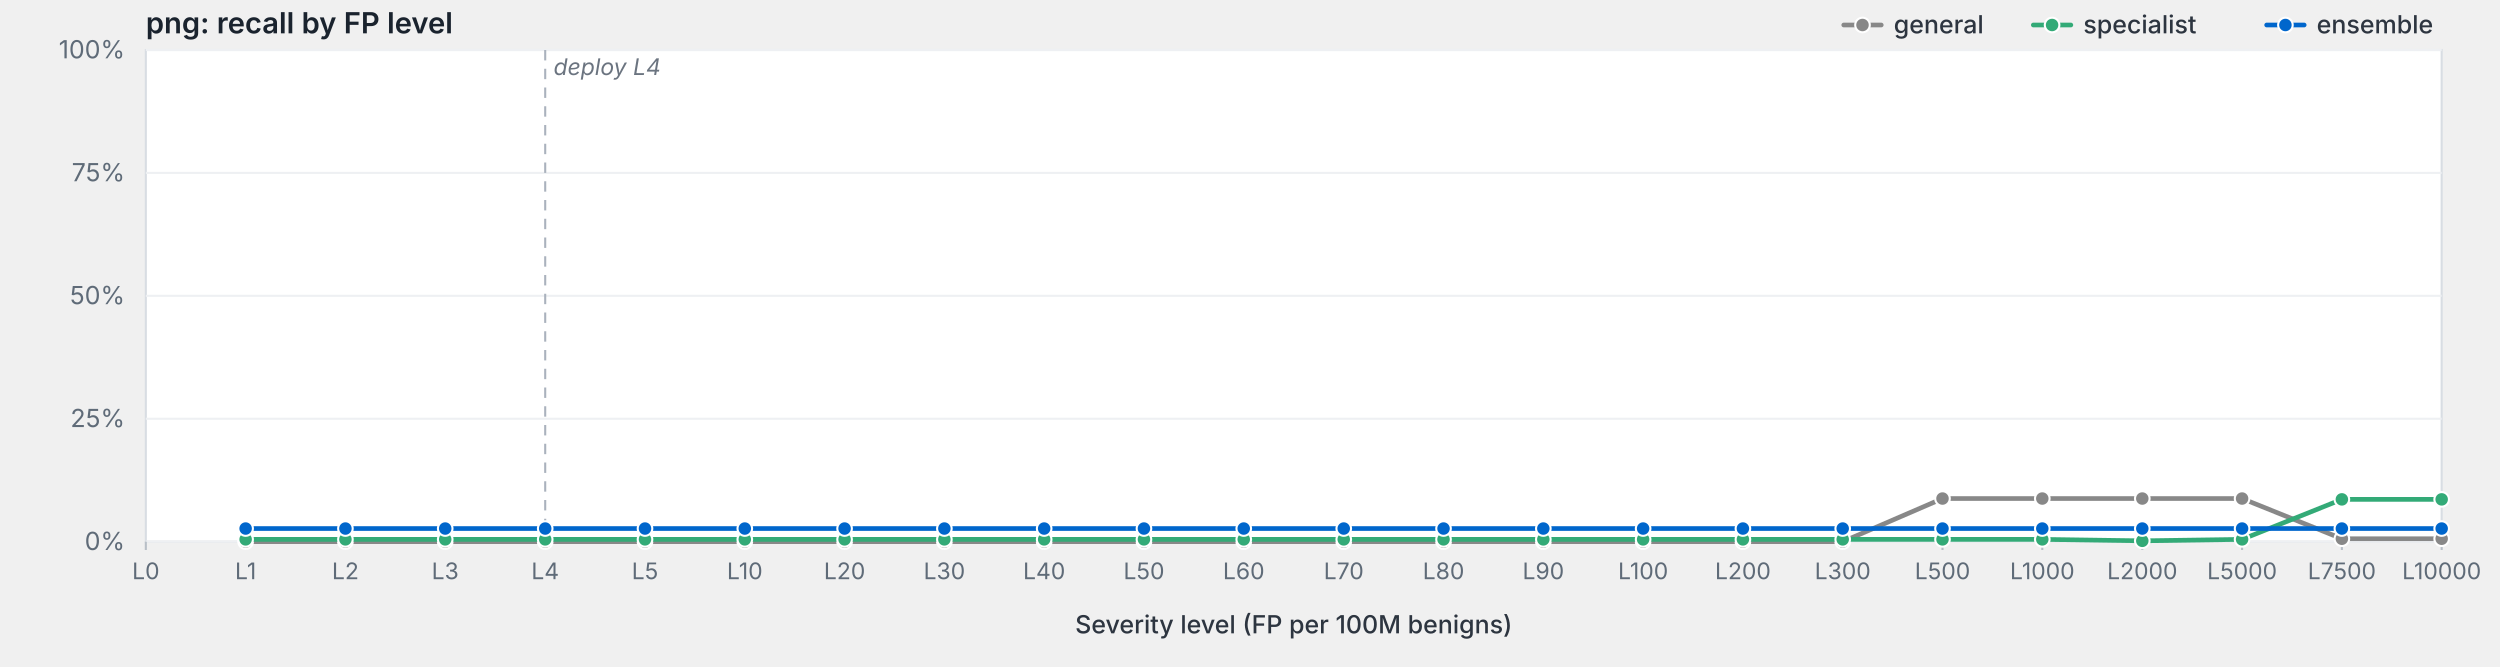
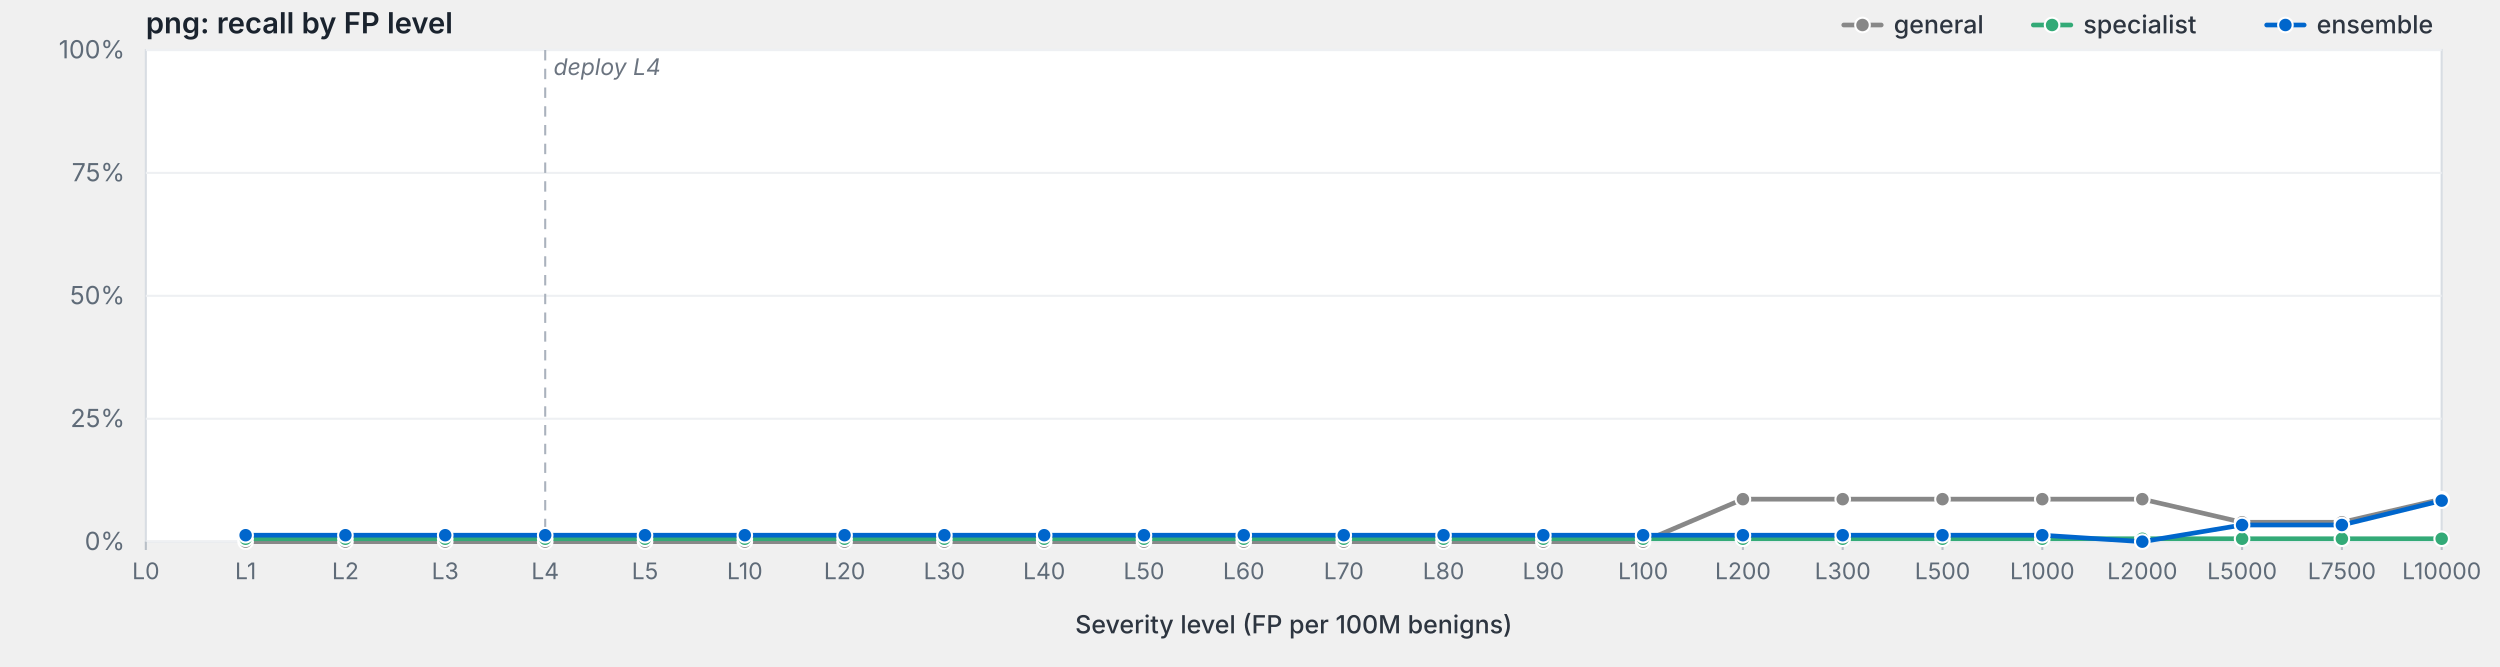
<svg xmlns="http://www.w3.org/2000/svg" viewBox="0 0 1200 320" width="1200" height="320" preserveAspectRatio="xMidYMid meet" role="img" aria-label="png: recall by FP level">
  <style>svg { background: #fdfdfd; }.frame { fill: #fff; stroke: #d8dde3; stroke-width: 1; }.grid { stroke: #eef0f3; stroke-width: 1; }.tick { stroke: #b8bfc7; stroke-width: 1; }.axis-label { fill: #5f6b78; font-family: -apple-system, BlinkMacSystemFont, "Segoe UI", system-ui, sans-serif; font-size: 12px; }.x-label { fill: #5f6b78; font-family: -apple-system, BlinkMacSystemFont, "Segoe UI", system-ui, sans-serif; font-size: 11px; }.axis-title { fill: #2d3540; font-family: -apple-system, BlinkMacSystemFont, "Segoe UI", system-ui, sans-serif; font-size: 12px; font-weight: 500; }.title { fill: #1a232e; font-family: -apple-system, BlinkMacSystemFont, "Segoe UI", system-ui, sans-serif; font-size: 14px; font-weight: 600; }.deploy-marker { stroke: #aab2bd; stroke-width: 1; stroke-dasharray: 5,4; }.deploy-label { fill: #6b7480; font-family: -apple-system, BlinkMacSystemFont, "Segoe UI", system-ui, sans-serif; font-size: 11px; font-style: italic; }.curve { fill: none; stroke-width: 2.25; stroke-linejoin: round; stroke-linecap: round; }.marker { stroke: #fff; stroke-width: 1; }.legend-text { fill: #2d3540; font-family: -apple-system, BlinkMacSystemFont, "Segoe UI", system-ui, sans-serif; font-size: 12px; font-weight: 500; }</style>
  <text class="title" x="70" y="16">png: recall by FP level</text>
  <rect class="frame" x="70" y="24" width="1102" height="236" />
  <line class="grid" x1="70" y1="260.0" x2="1172" y2="260.0" />
  <text class="axis-label" x="60" y="264.0" text-anchor="end">0%</text>
  <line class="grid" x1="70" y1="201.0" x2="1172" y2="201.0" />
  <text class="axis-label" x="60" y="205.0" text-anchor="end">25%</text>
  <line class="grid" x1="70" y1="142.0" x2="1172" y2="142.0" />
  <text class="axis-label" x="60" y="146.0" text-anchor="end">50%</text>
  <line class="grid" x1="70" y1="83.0" x2="1172" y2="83.0" />
  <text class="axis-label" x="60" y="87.0" text-anchor="end">75%</text>
  <line class="grid" x1="70" y1="24.0" x2="1172" y2="24.0" />
  <text class="axis-label" x="60" y="28.0" text-anchor="end">100%</text>
  <line class="deploy-marker" x1="261.7" y1="24" x2="261.7" y2="260" />
  <text class="deploy-label" x="265.7" y="36" text-anchor="start">deploy L4</text>
  <line class="tick" x1="70.0" y1="260" x2="70.0" y2="264" />
  <text class="x-label" x="70.0" y="278" text-anchor="middle">L0</text>
  <line class="tick" x1="117.9" y1="260" x2="117.9" y2="264" />
  <text class="x-label" x="117.9" y="278" text-anchor="middle">L1</text>
  <line class="tick" x1="165.8" y1="260" x2="165.8" y2="264" />
  <text class="x-label" x="165.8" y="278" text-anchor="middle">L2</text>
  <line class="tick" x1="213.7" y1="260" x2="213.7" y2="264" />
  <text class="x-label" x="213.7" y="278" text-anchor="middle">L3</text>
  <line class="tick" x1="261.7" y1="260" x2="261.7" y2="264" />
  <text class="x-label" x="261.7" y="278" text-anchor="middle">L4</text>
  <line class="tick" x1="309.6" y1="260" x2="309.6" y2="264" />
  <text class="x-label" x="309.6" y="278" text-anchor="middle">L5</text>
  <line class="tick" x1="357.5" y1="260" x2="357.5" y2="264" />
  <text class="x-label" x="357.5" y="278" text-anchor="middle">L10</text>
  <line class="tick" x1="405.4" y1="260" x2="405.4" y2="264" />
  <text class="x-label" x="405.4" y="278" text-anchor="middle">L20</text>
  <line class="tick" x1="453.3" y1="260" x2="453.3" y2="264" />
  <text class="x-label" x="453.3" y="278" text-anchor="middle">L30</text>
  <line class="tick" x1="501.2" y1="260" x2="501.2" y2="264" />
  <text class="x-label" x="501.2" y="278" text-anchor="middle">L40</text>
  <line class="tick" x1="549.1" y1="260" x2="549.1" y2="264" />
  <text class="x-label" x="549.1" y="278" text-anchor="middle">L50</text>
  <line class="tick" x1="597.0" y1="260" x2="597.0" y2="264" />
  <text class="x-label" x="597.0" y="278" text-anchor="middle">L60</text>
  <line class="tick" x1="645.0" y1="260" x2="645.0" y2="264" />
  <text class="x-label" x="645.0" y="278" text-anchor="middle">L70</text>
  <line class="tick" x1="692.9" y1="260" x2="692.9" y2="264" />
  <text class="x-label" x="692.9" y="278" text-anchor="middle">L80</text>
  <line class="tick" x1="740.8" y1="260" x2="740.8" y2="264" />
  <text class="x-label" x="740.8" y="278" text-anchor="middle">L90</text>
  <line class="tick" x1="788.7" y1="260" x2="788.7" y2="264" />
  <text class="x-label" x="788.7" y="278" text-anchor="middle">L100</text>
  <line class="tick" x1="836.6" y1="260" x2="836.6" y2="264" />
  <text class="x-label" x="836.6" y="278" text-anchor="middle">L200</text>
  <line class="tick" x1="884.5" y1="260" x2="884.5" y2="264" />
  <text class="x-label" x="884.5" y="278" text-anchor="middle">L300</text>
  <line class="tick" x1="932.4" y1="260" x2="932.4" y2="264" />
  <text class="x-label" x="932.4" y="278" text-anchor="middle">L500</text>
  <line class="tick" x1="980.3" y1="260" x2="980.3" y2="264" />
  <text class="x-label" x="980.3" y="278" text-anchor="middle">L1000</text>
  <line class="tick" x1="1028.3" y1="260" x2="1028.3" y2="264" />
  <text class="x-label" x="1028.3" y="278" text-anchor="middle">L2000</text>
  <line class="tick" x1="1076.2" y1="260" x2="1076.2" y2="264" />
  <text class="x-label" x="1076.2" y="278" text-anchor="middle">L5000</text>
  <line class="tick" x1="1124.1" y1="260" x2="1124.1" y2="264" />
  <text class="x-label" x="1124.1" y="278" text-anchor="middle">L7500</text>
  <line class="tick" x1="1172.0" y1="260" x2="1172.0" y2="264" />
  <text class="x-label" x="1172.0" y="278" text-anchor="middle">L10000</text>
  <text class="axis-title" x="621.0" y="304" text-anchor="middle">Severity level (FP per 100M benigns)</text>
-   <path class="curve" d="M117.9,260.0 L165.8,260.0 L213.7,260.0 L261.7,260.0 L309.6,260.0 L357.5,260.0 L405.4,260.0 L453.3,260.0 L501.2,260.0 L549.1,260.0 L597.0,260.0 L645.0,260.0 L692.9,260.0 L740.8,260.0 L788.7,260.0 L836.6,260.0 L884.5,260.0 L932.4,239.3 L980.3,239.3 L1028.3,239.3 L1076.2,239.3 L1124.1,258.6 L1172.0,258.6" stroke="#888" />
+   <path class="curve" d="M117.9,260.0 L165.8,260.0 L213.7,260.0 L261.7,260.0 L309.6,260.0 L357.5,260.0 L405.4,260.0 L453.3,260.0 L501.2,260.0 L549.1,260.0 L597.0,260.0 L645.0,260.0 L692.9,260.0 L740.8,260.0 L788.7,260.0 L836.6,239.6 L884.5,239.6 L932.4,239.6 L980.3,239.6 L1028.3,239.6 L1076.2,250.7 L1124.1,250.7 L1172.0,239.6" stroke="#888" />
  <circle class="marker" cx="117.9" cy="260.0" r="3.5" fill="#888" />
  <circle class="marker" cx="165.8" cy="260.0" r="3.5" fill="#888" />
  <circle class="marker" cx="213.7" cy="260.0" r="3.5" fill="#888" />
  <circle class="marker" cx="261.7" cy="260.0" r="3.5" fill="#888" />
  <circle class="marker" cx="309.6" cy="260.0" r="3.5" fill="#888" />
  <circle class="marker" cx="357.5" cy="260.0" r="3.5" fill="#888" />
  <circle class="marker" cx="405.4" cy="260.0" r="3.5" fill="#888" />
  <circle class="marker" cx="453.3" cy="260.0" r="3.5" fill="#888" />
  <circle class="marker" cx="501.2" cy="260.0" r="3.5" fill="#888" />
  <circle class="marker" cx="549.1" cy="260.0" r="3.5" fill="#888" />
  <circle class="marker" cx="597.0" cy="260.0" r="3.5" fill="#888" />
  <circle class="marker" cx="645.0" cy="260.0" r="3.5" fill="#888" />
  <circle class="marker" cx="692.9" cy="260.0" r="3.5" fill="#888" />
  <circle class="marker" cx="740.8" cy="260.0" r="3.5" fill="#888" />
  <circle class="marker" cx="788.7" cy="260.0" r="3.5" fill="#888" />
-   <circle class="marker" cx="836.6" cy="260.0" r="3.5" fill="#888" />
-   <circle class="marker" cx="884.5" cy="260.0" r="3.5" fill="#888" />
-   <circle class="marker" cx="932.4" cy="239.3" r="3.5" fill="#888" />
-   <circle class="marker" cx="980.3" cy="239.3" r="3.5" fill="#888" />
-   <circle class="marker" cx="1028.3" cy="239.3" r="3.5" fill="#888" />
-   <circle class="marker" cx="1076.2" cy="239.3" r="3.5" fill="#888" />
-   <circle class="marker" cx="1124.1" cy="258.6" r="3.5" fill="#888" />
-   <circle class="marker" cx="1172.0" cy="258.6" r="3.5" fill="#888" />
-   <path class="curve" d="M117.9,258.9 L165.8,258.9 L213.7,258.9 L261.7,258.9 L309.6,258.9 L357.5,258.9 L405.4,258.9 L453.3,258.9 L501.2,258.9 L549.1,258.9 L597.0,258.9 L645.0,258.9 L692.9,258.9 L740.8,258.9 L788.7,258.9 L836.6,258.9 L884.5,258.9 L932.4,258.9 L980.3,258.9 L1028.3,259.6 L1076.2,258.9 L1124.1,239.7 L1172.0,239.7" stroke="#3a7" />
-   <circle class="marker" cx="117.9" cy="258.9" r="3.5" fill="#3a7" />
-   <circle class="marker" cx="165.8" cy="258.9" r="3.5" fill="#3a7" />
-   <circle class="marker" cx="213.7" cy="258.9" r="3.5" fill="#3a7" />
-   <circle class="marker" cx="261.7" cy="258.9" r="3.5" fill="#3a7" />
-   <circle class="marker" cx="309.6" cy="258.9" r="3.5" fill="#3a7" />
-   <circle class="marker" cx="357.5" cy="258.9" r="3.5" fill="#3a7" />
-   <circle class="marker" cx="405.4" cy="258.9" r="3.5" fill="#3a7" />
-   <circle class="marker" cx="453.3" cy="258.9" r="3.5" fill="#3a7" />
-   <circle class="marker" cx="501.2" cy="258.9" r="3.5" fill="#3a7" />
-   <circle class="marker" cx="549.1" cy="258.9" r="3.5" fill="#3a7" />
-   <circle class="marker" cx="597.0" cy="258.9" r="3.5" fill="#3a7" />
-   <circle class="marker" cx="645.0" cy="258.9" r="3.5" fill="#3a7" />
-   <circle class="marker" cx="692.9" cy="258.9" r="3.5" fill="#3a7" />
-   <circle class="marker" cx="740.8" cy="258.9" r="3.5" fill="#3a7" />
-   <circle class="marker" cx="788.7" cy="258.9" r="3.5" fill="#3a7" />
-   <circle class="marker" cx="836.6" cy="258.9" r="3.5" fill="#3a7" />
-   <circle class="marker" cx="884.5" cy="258.9" r="3.5" fill="#3a7" />
-   <circle class="marker" cx="932.4" cy="258.9" r="3.5" fill="#3a7" />
-   <circle class="marker" cx="980.3" cy="258.9" r="3.5" fill="#3a7" />
-   <circle class="marker" cx="1028.3" cy="259.6" r="3.5" fill="#3a7" />
-   <circle class="marker" cx="1076.2" cy="258.9" r="3.5" fill="#3a7" />
-   <circle class="marker" cx="1124.1" cy="239.7" r="3.5" fill="#3a7" />
-   <circle class="marker" cx="1172.0" cy="239.7" r="3.5" fill="#3a7" />
-   <path class="curve" d="M117.9,253.7 L165.8,253.7 L213.7,253.7 L261.7,253.7 L309.6,253.7 L357.5,253.7 L405.4,253.7 L453.3,253.7 L501.2,253.7 L549.1,253.7 L597.0,253.7 L645.0,253.7 L692.9,253.7 L740.8,253.7 L788.7,253.7 L836.6,253.7 L884.5,253.7 L932.4,253.7 L980.3,253.7 L1028.3,253.7 L1076.2,253.7 L1124.1,253.7 L1172.0,253.7" stroke="#06c" />
-   <circle class="marker" cx="117.9" cy="253.7" r="3.5" fill="#06c" />
-   <circle class="marker" cx="165.8" cy="253.7" r="3.5" fill="#06c" />
-   <circle class="marker" cx="213.7" cy="253.7" r="3.5" fill="#06c" />
-   <circle class="marker" cx="261.7" cy="253.7" r="3.5" fill="#06c" />
-   <circle class="marker" cx="309.6" cy="253.7" r="3.5" fill="#06c" />
-   <circle class="marker" cx="357.5" cy="253.7" r="3.5" fill="#06c" />
-   <circle class="marker" cx="405.4" cy="253.7" r="3.5" fill="#06c" />
-   <circle class="marker" cx="453.3" cy="253.7" r="3.5" fill="#06c" />
-   <circle class="marker" cx="501.2" cy="253.7" r="3.5" fill="#06c" />
-   <circle class="marker" cx="549.1" cy="253.7" r="3.5" fill="#06c" />
-   <circle class="marker" cx="597.0" cy="253.7" r="3.5" fill="#06c" />
-   <circle class="marker" cx="645.0" cy="253.7" r="3.5" fill="#06c" />
-   <circle class="marker" cx="692.9" cy="253.7" r="3.5" fill="#06c" />
-   <circle class="marker" cx="740.8" cy="253.7" r="3.5" fill="#06c" />
-   <circle class="marker" cx="788.7" cy="253.7" r="3.5" fill="#06c" />
-   <circle class="marker" cx="836.6" cy="253.7" r="3.5" fill="#06c" />
-   <circle class="marker" cx="884.5" cy="253.7" r="3.5" fill="#06c" />
-   <circle class="marker" cx="932.4" cy="253.7" r="3.5" fill="#06c" />
-   <circle class="marker" cx="980.3" cy="253.7" r="3.5" fill="#06c" />
-   <circle class="marker" cx="1028.3" cy="253.7" r="3.5" fill="#06c" />
-   <circle class="marker" cx="1076.2" cy="253.7" r="3.5" fill="#06c" />
-   <circle class="marker" cx="1124.1" cy="253.7" r="3.5" fill="#06c" />
-   <circle class="marker" cx="1172.0" cy="253.7" r="3.5" fill="#06c" />
+   <circle class="marker" cx="836.6" cy="239.6" r="3.5" fill="#888" />
+   <circle class="marker" cx="884.5" cy="239.6" r="3.5" fill="#888" />
+   <circle class="marker" cx="932.4" cy="239.6" r="3.5" fill="#888" />
+   <circle class="marker" cx="980.3" cy="239.6" r="3.5" fill="#888" />
+   <circle class="marker" cx="1028.3" cy="239.6" r="3.5" fill="#888" />
+   <circle class="marker" cx="1076.2" cy="250.7" r="3.5" fill="#888" />
+   <circle class="marker" cx="1124.1" cy="250.7" r="3.5" fill="#888" />
+   <circle class="marker" cx="1172.0" cy="239.6" r="3.5" fill="#888" />
+   <path class="curve" d="M117.9,258.6 L165.8,258.6 L213.7,258.6 L261.7,258.6 L309.6,258.6 L357.5,258.6 L405.4,258.6 L453.3,258.6 L501.2,258.6 L549.1,258.6 L597.0,258.6 L645.0,258.6 L692.9,258.6 L740.8,258.6 L788.7,258.6 L836.6,258.6 L884.5,258.6 L932.4,258.6 L980.3,258.6 L1028.3,258.6 L1076.2,258.6 L1124.1,258.6 L1172.0,258.6" stroke="#3a7" />
+   <circle class="marker" cx="117.9" cy="258.6" r="3.5" fill="#3a7" />
+   <circle class="marker" cx="165.8" cy="258.6" r="3.5" fill="#3a7" />
+   <circle class="marker" cx="213.7" cy="258.6" r="3.5" fill="#3a7" />
+   <circle class="marker" cx="261.7" cy="258.6" r="3.5" fill="#3a7" />
+   <circle class="marker" cx="309.6" cy="258.6" r="3.5" fill="#3a7" />
+   <circle class="marker" cx="357.5" cy="258.6" r="3.5" fill="#3a7" />
+   <circle class="marker" cx="405.4" cy="258.6" r="3.5" fill="#3a7" />
+   <circle class="marker" cx="453.3" cy="258.6" r="3.5" fill="#3a7" />
+   <circle class="marker" cx="501.2" cy="258.6" r="3.5" fill="#3a7" />
+   <circle class="marker" cx="549.1" cy="258.6" r="3.5" fill="#3a7" />
+   <circle class="marker" cx="597.0" cy="258.6" r="3.5" fill="#3a7" />
+   <circle class="marker" cx="645.0" cy="258.6" r="3.5" fill="#3a7" />
+   <circle class="marker" cx="692.9" cy="258.6" r="3.5" fill="#3a7" />
+   <circle class="marker" cx="740.8" cy="258.6" r="3.5" fill="#3a7" />
+   <circle class="marker" cx="788.7" cy="258.6" r="3.5" fill="#3a7" />
+   <circle class="marker" cx="836.6" cy="258.6" r="3.5" fill="#3a7" />
+   <circle class="marker" cx="884.5" cy="258.6" r="3.5" fill="#3a7" />
+   <circle class="marker" cx="932.4" cy="258.6" r="3.5" fill="#3a7" />
+   <circle class="marker" cx="980.3" cy="258.6" r="3.5" fill="#3a7" />
+   <circle class="marker" cx="1028.3" cy="258.6" r="3.5" fill="#3a7" />
+   <circle class="marker" cx="1076.2" cy="258.6" r="3.5" fill="#3a7" />
+   <circle class="marker" cx="1124.1" cy="258.6" r="3.5" fill="#3a7" />
+   <circle class="marker" cx="1172.0" cy="258.6" r="3.5" fill="#3a7" />
+   <path class="curve" d="M117.9,256.9 L165.8,256.9 L213.7,256.9 L261.7,256.9 L309.6,256.9 L357.5,256.9 L405.4,256.9 L453.3,256.9 L501.2,256.9 L549.1,256.9 L597.0,256.9 L645.0,256.9 L692.9,256.9 L740.8,256.9 L788.7,256.9 L836.6,256.9 L884.5,256.9 L932.4,256.9 L980.3,256.9 L1028.3,260.0 L1076.2,252.0 L1124.1,252.0 L1172.0,240.3" stroke="#06c" />
+   <circle class="marker" cx="117.9" cy="256.9" r="3.5" fill="#06c" />
+   <circle class="marker" cx="165.8" cy="256.9" r="3.5" fill="#06c" />
+   <circle class="marker" cx="213.7" cy="256.9" r="3.5" fill="#06c" />
+   <circle class="marker" cx="261.7" cy="256.9" r="3.5" fill="#06c" />
+   <circle class="marker" cx="309.6" cy="256.9" r="3.5" fill="#06c" />
+   <circle class="marker" cx="357.5" cy="256.9" r="3.5" fill="#06c" />
+   <circle class="marker" cx="405.4" cy="256.9" r="3.5" fill="#06c" />
+   <circle class="marker" cx="453.3" cy="256.9" r="3.5" fill="#06c" />
+   <circle class="marker" cx="501.2" cy="256.9" r="3.5" fill="#06c" />
+   <circle class="marker" cx="549.1" cy="256.9" r="3.5" fill="#06c" />
+   <circle class="marker" cx="597.0" cy="256.9" r="3.5" fill="#06c" />
+   <circle class="marker" cx="645.0" cy="256.9" r="3.5" fill="#06c" />
+   <circle class="marker" cx="692.9" cy="256.9" r="3.5" fill="#06c" />
+   <circle class="marker" cx="740.8" cy="256.9" r="3.5" fill="#06c" />
+   <circle class="marker" cx="788.7" cy="256.9" r="3.5" fill="#06c" />
+   <circle class="marker" cx="836.6" cy="256.9" r="3.5" fill="#06c" />
+   <circle class="marker" cx="884.5" cy="256.9" r="3.5" fill="#06c" />
+   <circle class="marker" cx="932.4" cy="256.9" r="3.5" fill="#06c" />
+   <circle class="marker" cx="980.3" cy="256.9" r="3.5" fill="#06c" />
+   <circle class="marker" cx="1028.3" cy="260.0" r="3.5" fill="#06c" />
+   <circle class="marker" cx="1076.2" cy="252.0" r="3.5" fill="#06c" />
+   <circle class="marker" cx="1124.1" cy="252.0" r="3.5" fill="#06c" />
+   <circle class="marker" cx="1172.0" cy="240.3" r="3.5" fill="#06c" />
  <line x1="1088.0" y1="12.0" x2="1106.0" y2="12.0" stroke="#06c" stroke-width="2.25" stroke-linecap="round" />
  <circle cx="1097.0" cy="12.0" r="3.5" fill="#06c" stroke="#fff" stroke-width="1" />
  <text class="legend-text" x="1112.0" y="16.0">ensemble</text>
  <line x1="976.0" y1="12.0" x2="994.0" y2="12.0" stroke="#3a7" stroke-width="2.25" stroke-linecap="round" />
  <circle cx="985.0" cy="12.0" r="3.5" fill="#3a7" stroke="#fff" stroke-width="1" />
  <text class="legend-text" x="1000.0" y="16.0">specialist</text>
  <line x1="885.0" y1="12.0" x2="903.0" y2="12.0" stroke="#888" stroke-width="2.25" stroke-linecap="round" />
  <circle cx="894.0" cy="12.0" r="3.5" fill="#888" stroke="#fff" stroke-width="1" />
  <text class="legend-text" x="909.0" y="16.0">general</text>
</svg>
